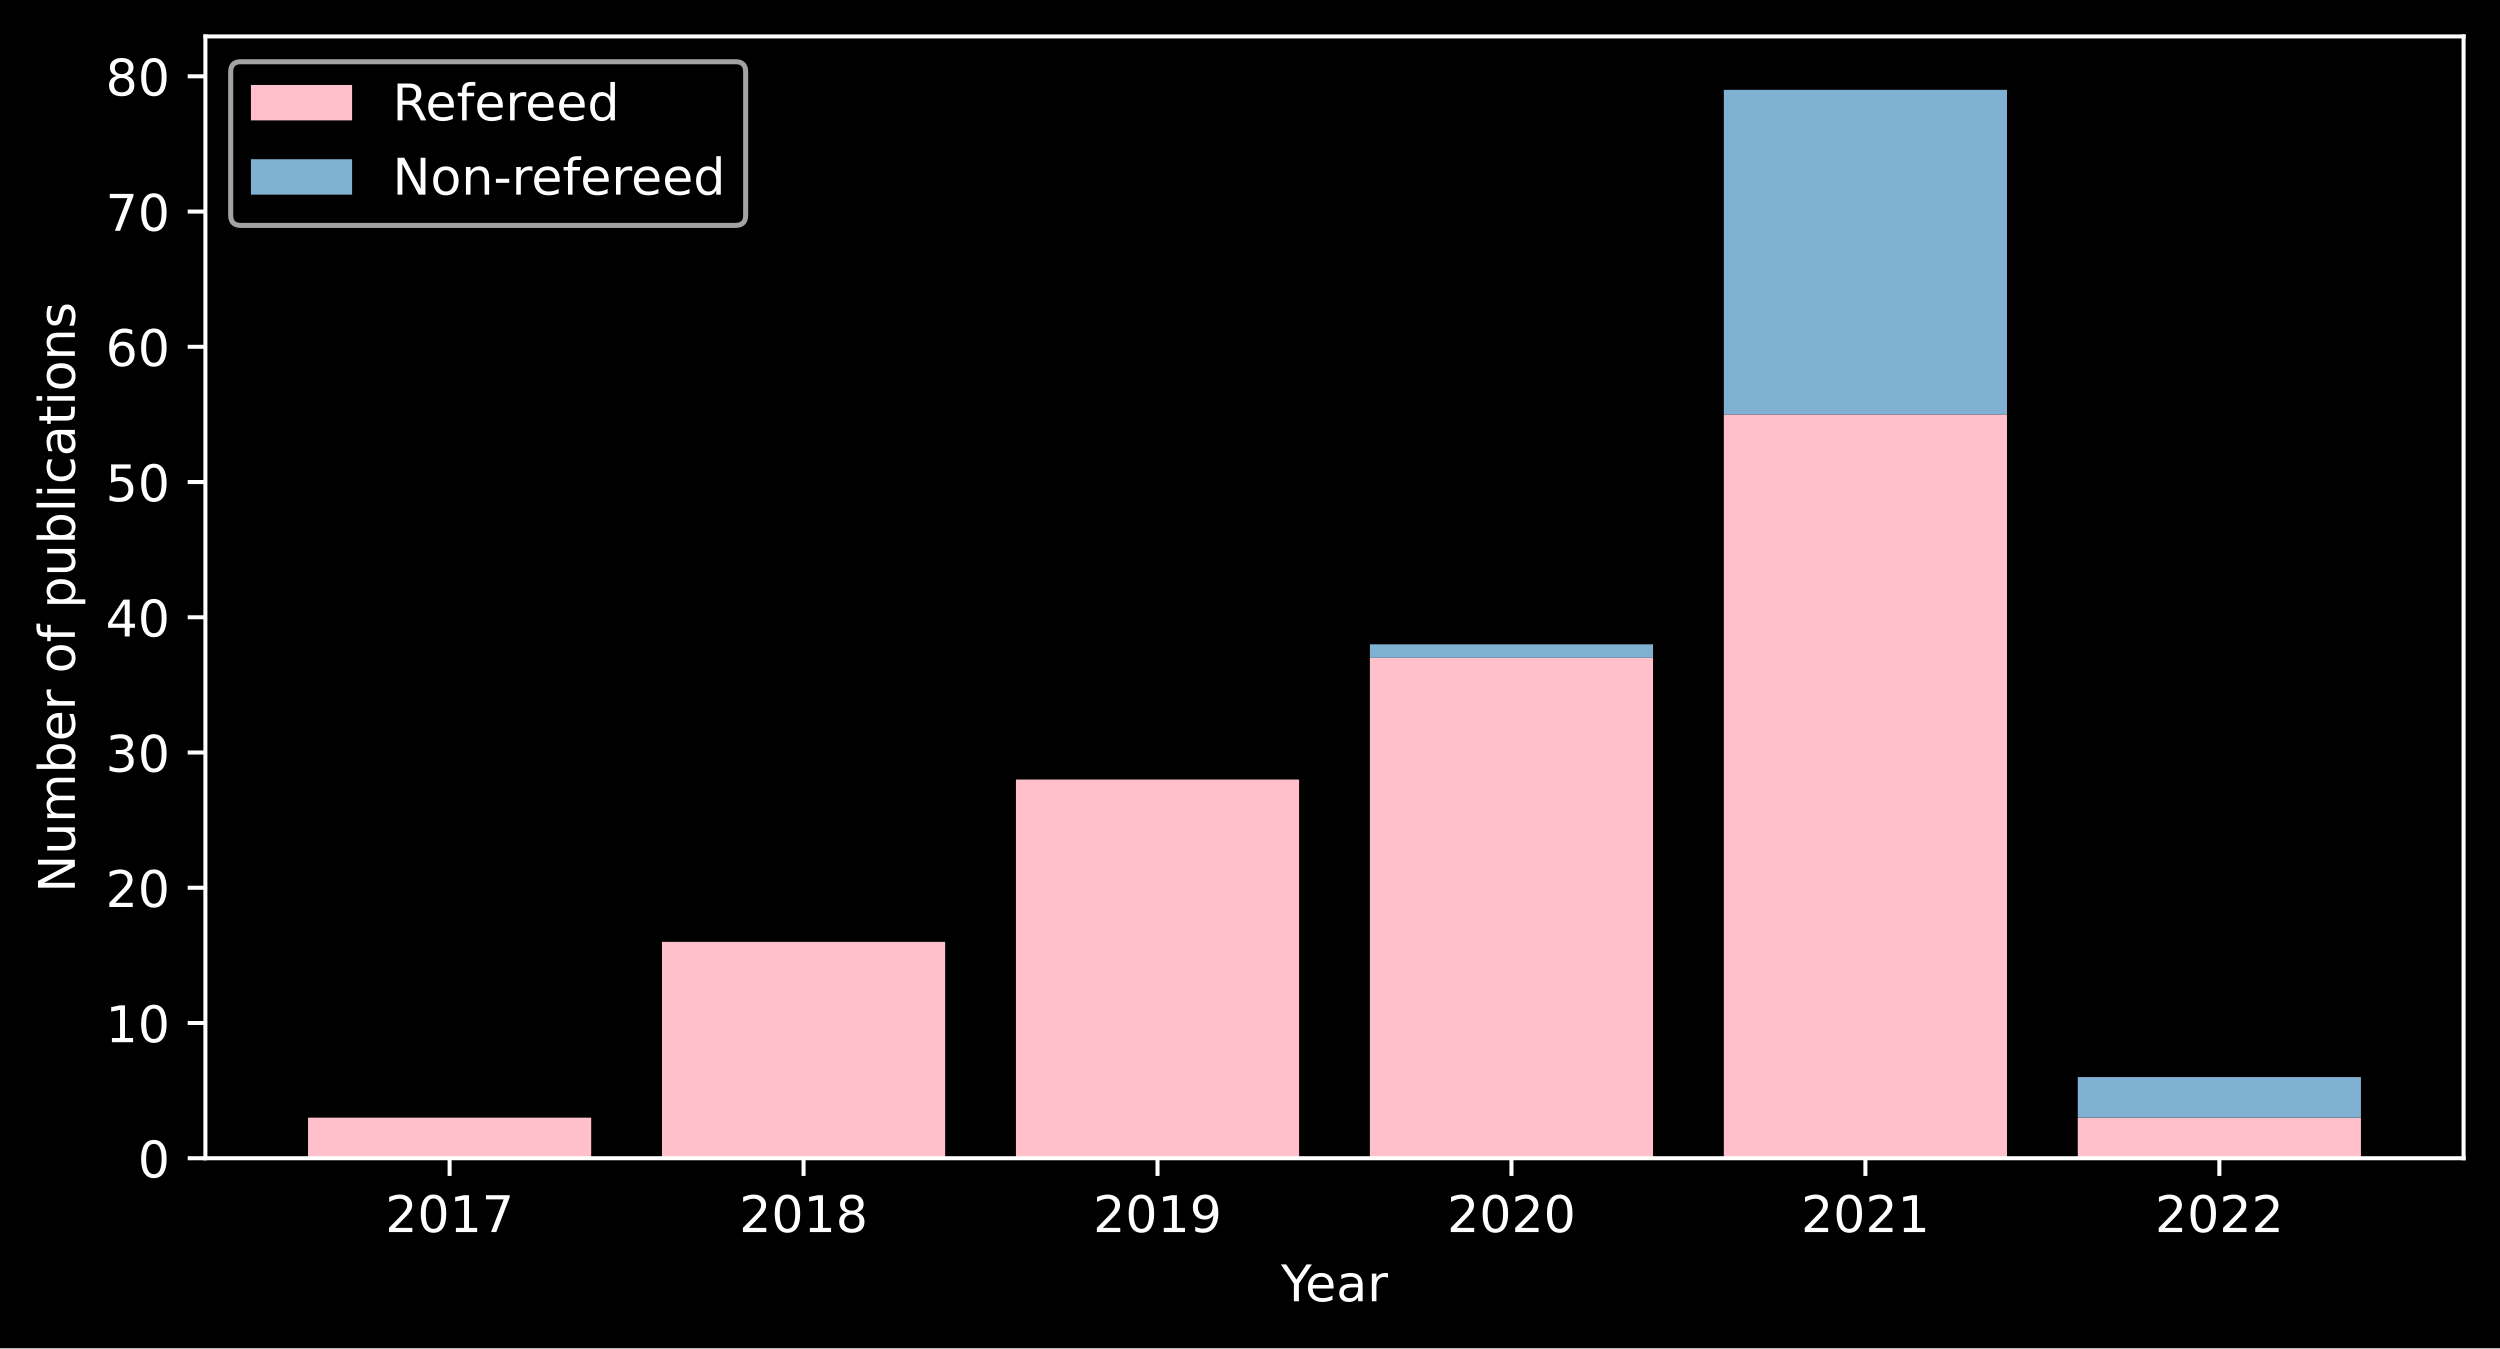
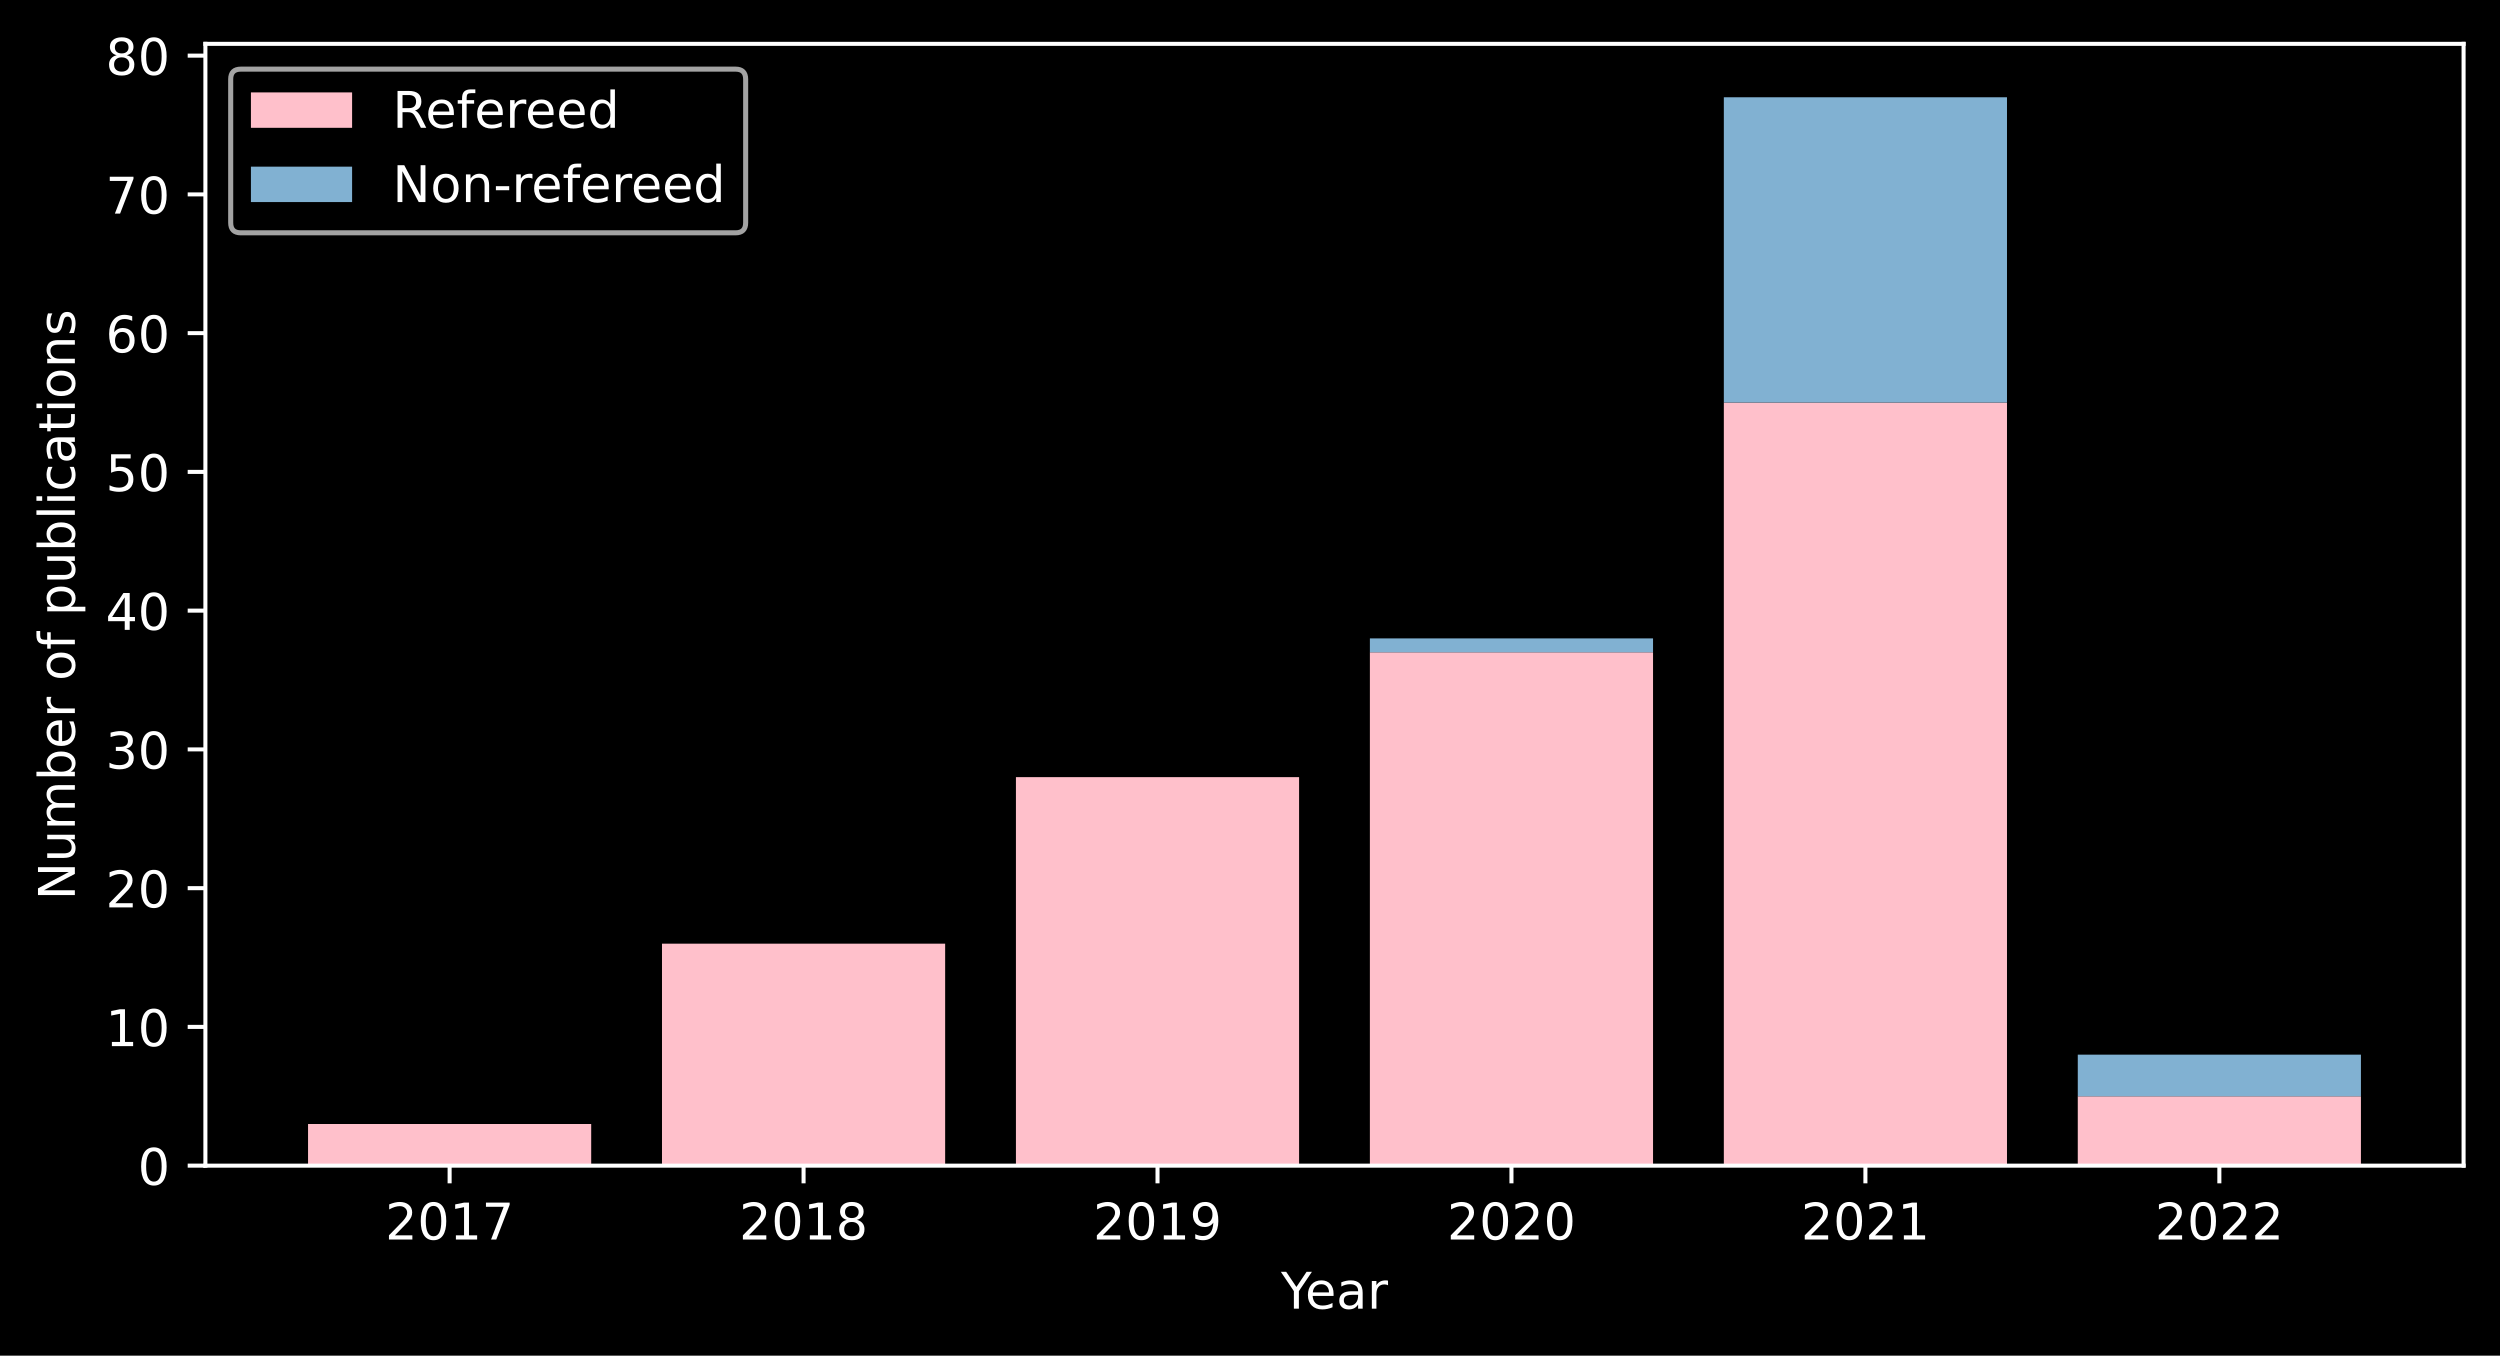
- <svg xmlns="http://www.w3.org/2000/svg" xmlns:xlink="http://www.w3.org/1999/xlink" width="494.203pt" height="266.516pt" viewBox="0 0 494.203 266.516" version="1.1">
+ <svg xmlns="http://www.w3.org/2000/svg" xmlns:xlink="http://www.w3.org/1999/xlink" width="494.203pt" height="267.984pt" viewBox="0 0 494.203 267.984" version="1.1">
  <defs>
    <style type="text/css">*{stroke-linejoin: round; stroke-linecap: butt}</style>
  </defs>
  <g id="figure_1">
    <g id="patch_1">
-       <path d="M 0 266.516  L 494.203 266.516  L 494.203 0  L 0 0  z " />
+       <path d="M 0 267.984  L 494.203 267.984  L 494.203 0  L 0 0  z " />
    </g>
    <g id="axes_1">
      <g id="patch_2">
-         <path d="M 40.603 228.96  L 487.003 228.96  L 487.003 7.2  L 40.603 7.2  z " />
+         <path d="M 40.603 230.428  L 487.003 230.428  L 487.003 8.668  L 40.603 8.668  z " />
      </g>
      <g id="patch_3">
-         <path d="M 410.737 228.96  L 466.712 228.96  L 466.712 220.94  L 410.737 220.94  z " clip-path="url(#p4ce0e48f44)" style="fill: #ffc0cb" />
+         <path d="M 410.737 230.428  L 466.712 230.428  L 466.712 216.714  L 410.737 216.714  z " clip-path="url(#p11a954272c)" style="fill: #ffc0cb" />
      </g>
      <g id="patch_4">
-         <path d="M 340.769 228.96  L 396.744 228.96  L 396.744 81.922  L 340.769 81.922  z " clip-path="url(#p4ce0e48f44)" style="fill: #ffc0cb" />
+         <path d="M 340.769 230.428  L 396.744 230.428  L 396.744 79.571  L 340.769 79.571  z " clip-path="url(#p11a954272c)" style="fill: #ffc0cb" />
      </g>
      <g id="patch_5">
-         <path d="M 270.8 228.96  L 326.775 228.96  L 326.775 130.044  L 270.8 130.044  z " clip-path="url(#p4ce0e48f44)" style="fill: #ffc0cb" />
+         <path d="M 270.8 230.428  L 326.775 230.428  L 326.775 128.942  L 270.8 128.942  z " clip-path="url(#p11a954272c)" style="fill: #ffc0cb" />
      </g>
      <g id="patch_6">
-         <path d="M 200.831 228.96  L 256.806 228.96  L 256.806 154.104  L 200.831 154.104  z " clip-path="url(#p4ce0e48f44)" style="fill: #ffc0cb" />
+         <path d="M 200.831 230.428  L 256.806 230.428  L 256.806 153.628  L 200.831 153.628  z " clip-path="url(#p11a954272c)" style="fill: #ffc0cb" />
      </g>
      <g id="patch_7">
-         <path d="M 130.863 228.96  L 186.838 228.96  L 186.838 186.185  L 130.863 186.185  z " clip-path="url(#p4ce0e48f44)" style="fill: #ffc0cb" />
+         <path d="M 130.863 230.428  L 186.838 230.428  L 186.838 186.542  L 130.863 186.542  z " clip-path="url(#p11a954272c)" style="fill: #ffc0cb" />
      </g>
      <g id="patch_8">
-         <path d="M 60.894 228.96  L 116.869 228.96  L 116.869 220.94  L 60.894 220.94  z " clip-path="url(#p4ce0e48f44)" style="fill: #ffc0cb" />
+         <path d="M 60.894 230.428  L 116.869 230.428  L 116.869 222.199  L 60.894 222.199  z " clip-path="url(#p11a954272c)" style="fill: #ffc0cb" />
      </g>
      <g id="patch_9">
-         <path d="M 410.737 220.94  L 466.712 220.94  L 466.712 212.919  L 410.737 212.919  z " clip-path="url(#p4ce0e48f44)" style="fill: #81b1d2" />
+         <path d="M 410.737 216.714  L 466.712 216.714  L 466.712 208.485  L 410.737 208.485  z " clip-path="url(#p11a954272c)" style="fill: #81b1d2" />
      </g>
      <g id="patch_10">
-         <path d="M 340.769 81.922  L 396.744 81.922  L 396.744 17.76  L 340.769 17.76  z " clip-path="url(#p4ce0e48f44)" style="fill: #81b1d2" />
+         <path d="M 340.769 79.571  L 396.744 79.571  L 396.744 19.228  L 340.769 19.228  z " clip-path="url(#p11a954272c)" style="fill: #81b1d2" />
      </g>
      <g id="patch_11">
-         <path d="M 270.8 130.044  L 326.775 130.044  L 326.775 127.37  L 270.8 127.37  z " clip-path="url(#p4ce0e48f44)" style="fill: #81b1d2" />
+         <path d="M 270.8 128.942  L 326.775 128.942  L 326.775 126.199  L 270.8 126.199  z " clip-path="url(#p11a954272c)" style="fill: #81b1d2" />
      </g>
      <g id="patch_12">
-         <path d="M 200.831 154.104  L 256.806 154.104  L 256.806 154.104  L 200.831 154.104  z " clip-path="url(#p4ce0e48f44)" style="fill: #81b1d2" />
+         <path d="M 200.831 153.628  L 256.806 153.628  L 256.806 153.628  L 200.831 153.628  z " clip-path="url(#p11a954272c)" style="fill: #81b1d2" />
      </g>
      <g id="patch_13">
-         <path d="M 130.863 186.185  L 186.838 186.185  L 186.838 186.185  L 130.863 186.185  z " clip-path="url(#p4ce0e48f44)" style="fill: #81b1d2" />
+         <path d="M 130.863 186.542  L 186.838 186.542  L 186.838 186.542  L 130.863 186.542  z " clip-path="url(#p11a954272c)" style="fill: #81b1d2" />
      </g>
      <g id="patch_14">
-         <path d="M 60.894 220.94  L 116.869 220.94  L 116.869 220.94  L 60.894 220.94  z " clip-path="url(#p4ce0e48f44)" style="fill: #81b1d2" />
+         <path d="M 60.894 222.199  L 116.869 222.199  L 116.869 222.199  L 60.894 222.199  z " clip-path="url(#p11a954272c)" style="fill: #81b1d2" />
      </g>
      <g id="matplotlib.axis_1">
        <g id="xtick_1">
          <g id="line2d_1">
            <defs>
-               <path id="m8b4c5554fc" d="M 0 0  L 0 3.5  " style="stroke: #ffffff; stroke-width: 0.8" />
-             </defs>
-             <g>
-               <use xlink:href="#m8b4c5554fc" x="438.725" y="228.96" style="fill: #ffffff; stroke: #ffffff; stroke-width: 0.8" />
+               <path id="m2a15a36105" d="M 0 0  L 0 3.5  " style="stroke: #ffffff; stroke-width: 0.8" />
+             </defs>
+             <g>
+               <use xlink:href="#m2a15a36105" x="438.725" y="230.428" style="fill: #ffffff; stroke: #ffffff; stroke-width: 0.8" />
            </g>
          </g>
          <g id="text_1">
-             <g style="fill: #ffffff" transform="translate(425.9998 243.5584)scale(0.1 -0.1)">
+             <g style="fill: #ffffff" transform="translate(425.9998 245.0262)scale(0.1 -0.1)">
              <defs>
                <path id="DejaVuSans-32" d="M 1228 531  L 3431 531  L 3431 0  L 469 0  L 469 531  Q 828 903 1448 1529  Q 2069 2156 2228 2338  Q 2531 2678 2651 2914  Q 2772 3150 2772 3378  Q 2772 3750 2511 3984  Q 2250 4219 1831 4219  Q 1534 4219 1204 4116  Q 875 4013 500 3803  L 500 4441  Q 881 4594 1212 4672  Q 1544 4750 1819 4750  Q 2544 4750 2975 4387  Q 3406 4025 3406 3419  Q 3406 3131 3298 2873  Q 3191 2616 2906 2266  Q 2828 2175 2409 1742  Q 1991 1309 1228 531  z " transform="scale(0.015625)" />
                <path id="DejaVuSans-30" d="M 2034 4250  Q 1547 4250 1301 3770  Q 1056 3291 1056 2328  Q 1056 1369 1301 889  Q 1547 409 2034 409  Q 2525 409 2770 889  Q 3016 1369 3016 2328  Q 3016 3291 2770 3770  Q 2525 4250 2034 4250  z M 2034 4750  Q 2819 4750 3233 4129  Q 3647 3509 3647 2328  Q 3647 1150 3233 529  Q 2819 -91 2034 -91  Q 1250 -91 836 529  Q 422 1150 422 2328  Q 422 3509 836 4129  Q 1250 4750 2034 4750  z " transform="scale(0.015625)" />
              </defs>
              <use xlink:href="#DejaVuSans-32" />
              <use xlink:href="#DejaVuSans-30" x="63.623" />
              <use xlink:href="#DejaVuSans-32" x="127.246" />
              <use xlink:href="#DejaVuSans-32" x="190.869" />
            </g>
          </g>
        </g>
        <g id="xtick_2">
          <g id="line2d_2">
            <g>
-               <use xlink:href="#m8b4c5554fc" x="368.756" y="228.96" style="fill: #ffffff; stroke: #ffffff; stroke-width: 0.8" />
+               <use xlink:href="#m2a15a36105" x="368.756" y="230.428" style="fill: #ffffff; stroke: #ffffff; stroke-width: 0.8" />
            </g>
          </g>
          <g id="text_2">
-             <g style="fill: #ffffff" transform="translate(356.0311 243.5584)scale(0.1 -0.1)">
+             <g style="fill: #ffffff" transform="translate(356.0311 245.0262)scale(0.1 -0.1)">
              <defs>
                <path id="DejaVuSans-31" d="M 794 531  L 1825 531  L 1825 4091  L 703 3866  L 703 4441  L 1819 4666  L 2450 4666  L 2450 531  L 3481 531  L 3481 0  L 794 0  L 794 531  z " transform="scale(0.015625)" />
              </defs>
              <use xlink:href="#DejaVuSans-32" />
              <use xlink:href="#DejaVuSans-30" x="63.623" />
              <use xlink:href="#DejaVuSans-32" x="127.246" />
              <use xlink:href="#DejaVuSans-31" x="190.869" />
            </g>
          </g>
        </g>
        <g id="xtick_3">
          <g id="line2d_3">
            <g>
-               <use xlink:href="#m8b4c5554fc" x="298.787" y="228.96" style="fill: #ffffff; stroke: #ffffff; stroke-width: 0.8" />
+               <use xlink:href="#m2a15a36105" x="298.787" y="230.428" style="fill: #ffffff; stroke: #ffffff; stroke-width: 0.8" />
            </g>
          </g>
          <g id="text_3">
-             <g style="fill: #ffffff" transform="translate(286.0625 243.5584)scale(0.1 -0.1)">
+             <g style="fill: #ffffff" transform="translate(286.0625 245.0262)scale(0.1 -0.1)">
              <use xlink:href="#DejaVuSans-32" />
              <use xlink:href="#DejaVuSans-30" x="63.623" />
              <use xlink:href="#DejaVuSans-32" x="127.246" />
              <use xlink:href="#DejaVuSans-30" x="190.869" />
            </g>
          </g>
        </g>
        <g id="xtick_4">
          <g id="line2d_4">
            <g>
-               <use xlink:href="#m8b4c5554fc" x="228.819" y="228.96" style="fill: #ffffff; stroke: #ffffff; stroke-width: 0.8" />
+               <use xlink:href="#m2a15a36105" x="228.819" y="230.428" style="fill: #ffffff; stroke: #ffffff; stroke-width: 0.8" />
            </g>
          </g>
          <g id="text_4">
-             <g style="fill: #ffffff" transform="translate(216.0938 243.5584)scale(0.1 -0.1)">
+             <g style="fill: #ffffff" transform="translate(216.0938 245.0262)scale(0.1 -0.1)">
              <defs>
                <path id="DejaVuSans-39" d="M 703 97  L 703 672  Q 941 559 1184 500  Q 1428 441 1663 441  Q 2288 441 2617 861  Q 2947 1281 2994 2138  Q 2813 1869 2534 1725  Q 2256 1581 1919 1581  Q 1219 1581 811 2004  Q 403 2428 403 3163  Q 403 3881 828 4315  Q 1253 4750 1959 4750  Q 2769 4750 3195 4129  Q 3622 3509 3622 2328  Q 3622 1225 3098 567  Q 2575 -91 1691 -91  Q 1453 -91 1209 -44  Q 966 3 703 97  z M 1959 2075  Q 2384 2075 2632 2365  Q 2881 2656 2881 3163  Q 2881 3666 2632 3958  Q 2384 4250 1959 4250  Q 1534 4250 1286 3958  Q 1038 3666 1038 3163  Q 1038 2656 1286 2365  Q 1534 2075 1959 2075  z " transform="scale(0.015625)" />
              </defs>
              <use xlink:href="#DejaVuSans-32" />
              <use xlink:href="#DejaVuSans-30" x="63.623" />
              <use xlink:href="#DejaVuSans-31" x="127.246" />
              <use xlink:href="#DejaVuSans-39" x="190.869" />
            </g>
          </g>
        </g>
        <g id="xtick_5">
          <g id="line2d_5">
            <g>
-               <use xlink:href="#m8b4c5554fc" x="158.85" y="228.96" style="fill: #ffffff; stroke: #ffffff; stroke-width: 0.8" />
+               <use xlink:href="#m2a15a36105" x="158.85" y="230.428" style="fill: #ffffff; stroke: #ffffff; stroke-width: 0.8" />
            </g>
          </g>
          <g id="text_5">
-             <g style="fill: #ffffff" transform="translate(146.1251 243.5584)scale(0.1 -0.1)">
+             <g style="fill: #ffffff" transform="translate(146.1251 245.0262)scale(0.1 -0.1)">
              <defs>
                <path id="DejaVuSans-38" d="M 2034 2216  Q 1584 2216 1326 1975  Q 1069 1734 1069 1313  Q 1069 891 1326 650  Q 1584 409 2034 409  Q 2484 409 2743 651  Q 3003 894 3003 1313  Q 3003 1734 2745 1975  Q 2488 2216 2034 2216  z M 1403 2484  Q 997 2584 770 2862  Q 544 3141 544 3541  Q 544 4100 942 4425  Q 1341 4750 2034 4750  Q 2731 4750 3128 4425  Q 3525 4100 3525 3541  Q 3525 3141 3298 2862  Q 3072 2584 2669 2484  Q 3125 2378 3379 2068  Q 3634 1759 3634 1313  Q 3634 634 3220 271  Q 2806 -91 2034 -91  Q 1263 -91 848 271  Q 434 634 434 1313  Q 434 1759 690 2068  Q 947 2378 1403 2484  z M 1172 3481  Q 1172 3119 1398 2916  Q 1625 2713 2034 2713  Q 2441 2713 2670 2916  Q 2900 3119 2900 3481  Q 2900 3844 2670 4047  Q 2441 4250 2034 4250  Q 1625 4250 1398 4047  Q 1172 3844 1172 3481  z " transform="scale(0.015625)" />
              </defs>
              <use xlink:href="#DejaVuSans-32" />
              <use xlink:href="#DejaVuSans-30" x="63.623" />
              <use xlink:href="#DejaVuSans-31" x="127.246" />
              <use xlink:href="#DejaVuSans-38" x="190.869" />
            </g>
          </g>
        </g>
        <g id="xtick_6">
          <g id="line2d_6">
            <g>
-               <use xlink:href="#m8b4c5554fc" x="88.881" y="228.96" style="fill: #ffffff; stroke: #ffffff; stroke-width: 0.8" />
+               <use xlink:href="#m2a15a36105" x="88.881" y="230.428" style="fill: #ffffff; stroke: #ffffff; stroke-width: 0.8" />
            </g>
          </g>
          <g id="text_6">
-             <g style="fill: #ffffff" transform="translate(76.1565 243.5584)scale(0.1 -0.1)">
+             <g style="fill: #ffffff" transform="translate(76.1565 245.0262)scale(0.1 -0.1)">
              <defs>
                <path id="DejaVuSans-37" d="M 525 4666  L 3525 4666  L 3525 4397  L 1831 0  L 1172 0  L 2766 4134  L 525 4134  L 525 4666  z " transform="scale(0.015625)" />
              </defs>
              <use xlink:href="#DejaVuSans-32" />
              <use xlink:href="#DejaVuSans-30" x="63.623" />
              <use xlink:href="#DejaVuSans-31" x="127.246" />
              <use xlink:href="#DejaVuSans-37" x="190.869" />
            </g>
          </g>
        </g>
        <g id="text_7">
-           <g style="fill: #ffffff" transform="translate(253.2156 257.2366)scale(0.1 -0.1)">
+           <g style="fill: #ffffff" transform="translate(253.2156 258.7044)scale(0.1 -0.1)">
            <defs>
              <path id="DejaVuSans-59" d="M -13 4666  L 666 4666  L 1959 2747  L 3244 4666  L 3922 4666  L 2272 2222  L 2272 0  L 1638 0  L 1638 2222  L -13 4666  z " transform="scale(0.015625)" />
              <path id="DejaVuSans-65" d="M 3597 1894  L 3597 1613  L 953 1613  Q 991 1019 1311 708  Q 1631 397 2203 397  Q 2534 397 2845 478  Q 3156 559 3463 722  L 3463 178  Q 3153 47 2828 -22  Q 2503 -91 2169 -91  Q 1331 -91 842 396  Q 353 884 353 1716  Q 353 2575 817 3079  Q 1281 3584 2069 3584  Q 2775 3584 3186 3129  Q 3597 2675 3597 1894  z M 3022 2063  Q 3016 2534 2758 2815  Q 2500 3097 2075 3097  Q 1594 3097 1305 2825  Q 1016 2553 972 2059  L 3022 2063  z " transform="scale(0.015625)" />
              <path id="DejaVuSans-61" d="M 2194 1759  Q 1497 1759 1228 1600  Q 959 1441 959 1056  Q 959 750 1161 570  Q 1363 391 1709 391  Q 2188 391 2477 730  Q 2766 1069 2766 1631  L 2766 1759  L 2194 1759  z M 3341 1997  L 3341 0  L 2766 0  L 2766 531  Q 2569 213 2275 61  Q 1981 -91 1556 -91  Q 1019 -91 701 211  Q 384 513 384 1019  Q 384 1609 779 1909  Q 1175 2209 1959 2209  L 2766 2209  L 2766 2266  Q 2766 2663 2505 2880  Q 2244 3097 1772 3097  Q 1472 3097 1187 3025  Q 903 2953 641 2809  L 641 3341  Q 956 3463 1253 3523  Q 1550 3584 1831 3584  Q 2591 3584 2966 3190  Q 3341 2797 3341 1997  z " transform="scale(0.015625)" />
              <path id="DejaVuSans-72" d="M 2631 2963  Q 2534 3019 2420 3045  Q 2306 3072 2169 3072  Q 1681 3072 1420 2755  Q 1159 2438 1159 1844  L 1159 0  L 581 0  L 581 3500  L 1159 3500  L 1159 2956  Q 1341 3275 1631 3429  Q 1922 3584 2338 3584  Q 2397 3584 2469 3576  Q 2541 3569 2628 3553  L 2631 2963  z " transform="scale(0.015625)" />
            </defs>
            <use xlink:href="#DejaVuSans-59" />
            <use xlink:href="#DejaVuSans-65" x="47.834" />
            <use xlink:href="#DejaVuSans-61" x="109.357" />
            <use xlink:href="#DejaVuSans-72" x="170.637" />
          </g>
        </g>
      </g>
      <g id="matplotlib.axis_2">
        <g id="ytick_1">
          <g id="line2d_7">
            <defs>
-               <path id="m4905440cec" d="M 0 0  L -3.5 0  " style="stroke: #ffffff; stroke-width: 0.8" />
-             </defs>
-             <g>
-               <use xlink:href="#m4905440cec" x="40.603" y="228.96" style="fill: #ffffff; stroke: #ffffff; stroke-width: 0.8" />
+               <path id="m5808afa7ab" d="M 0 0  L -3.5 0  " style="stroke: #ffffff; stroke-width: 0.8" />
+             </defs>
+             <g>
+               <use xlink:href="#m5808afa7ab" x="40.603" y="230.428" style="fill: #ffffff; stroke: #ffffff; stroke-width: 0.8" />
            </g>
          </g>
          <g id="text_8">
-             <g style="fill: #ffffff" transform="translate(27.24063 232.7592)scale(0.1 -0.1)">
+             <g style="fill: #ffffff" transform="translate(27.24063 234.227)scale(0.1 -0.1)">
              <use xlink:href="#DejaVuSans-30" />
            </g>
          </g>
        </g>
        <g id="ytick_2">
          <g id="line2d_8">
            <g>
-               <use xlink:href="#m4905440cec" x="40.603" y="202.226" style="fill: #ffffff; stroke: #ffffff; stroke-width: 0.8" />
+               <use xlink:href="#m5808afa7ab" x="40.603" y="202.999" style="fill: #ffffff; stroke: #ffffff; stroke-width: 0.8" />
            </g>
          </g>
          <g id="text_9">
-             <g style="fill: #ffffff" transform="translate(20.87813 206.025)scale(0.1 -0.1)">
+             <g style="fill: #ffffff" transform="translate(20.87813 206.7984)scale(0.1 -0.1)">
              <use xlink:href="#DejaVuSans-31" />
              <use xlink:href="#DejaVuSans-30" x="63.623" />
            </g>
          </g>
        </g>
        <g id="ytick_3">
          <g id="line2d_9">
            <g>
-               <use xlink:href="#m4905440cec" x="40.603" y="175.492" style="fill: #ffffff; stroke: #ffffff; stroke-width: 0.8" />
+               <use xlink:href="#m5808afa7ab" x="40.603" y="175.571" style="fill: #ffffff; stroke: #ffffff; stroke-width: 0.8" />
            </g>
          </g>
          <g id="text_10">
-             <g style="fill: #ffffff" transform="translate(20.87813 179.2909)scale(0.1 -0.1)">
+             <g style="fill: #ffffff" transform="translate(20.87813 179.3699)scale(0.1 -0.1)">
              <use xlink:href="#DejaVuSans-32" />
              <use xlink:href="#DejaVuSans-30" x="63.623" />
            </g>
          </g>
        </g>
        <g id="ytick_4">
          <g id="line2d_10">
            <g>
-               <use xlink:href="#m4905440cec" x="40.603" y="148.757" style="fill: #ffffff; stroke: #ffffff; stroke-width: 0.8" />
+               <use xlink:href="#m5808afa7ab" x="40.603" y="148.142" style="fill: #ffffff; stroke: #ffffff; stroke-width: 0.8" />
            </g>
          </g>
          <g id="text_11">
-             <g style="fill: #ffffff" transform="translate(20.87813 152.5567)scale(0.1 -0.1)">
+             <g style="fill: #ffffff" transform="translate(20.87813 151.9413)scale(0.1 -0.1)">
              <defs>
                <path id="DejaVuSans-33" d="M 2597 2516  Q 3050 2419 3304 2112  Q 3559 1806 3559 1356  Q 3559 666 3084 287  Q 2609 -91 1734 -91  Q 1441 -91 1130 -33  Q 819 25 488 141  L 488 750  Q 750 597 1062 519  Q 1375 441 1716 441  Q 2309 441 2620 675  Q 2931 909 2931 1356  Q 2931 1769 2642 2001  Q 2353 2234 1838 2234  L 1294 2234  L 1294 2753  L 1863 2753  Q 2328 2753 2575 2939  Q 2822 3125 2822 3475  Q 2822 3834 2567 4026  Q 2313 4219 1838 4219  Q 1578 4219 1281 4162  Q 984 4106 628 3988  L 628 4550  Q 988 4650 1302 4700  Q 1616 4750 1894 4750  Q 2613 4750 3031 4423  Q 3450 4097 3450 3541  Q 3450 3153 3228 2886  Q 3006 2619 2597 2516  z " transform="scale(0.015625)" />
              </defs>
              <use xlink:href="#DejaVuSans-33" />
              <use xlink:href="#DejaVuSans-30" x="63.623" />
            </g>
          </g>
        </g>
        <g id="ytick_5">
          <g id="line2d_11">
            <g>
-               <use xlink:href="#m4905440cec" x="40.603" y="122.023" style="fill: #ffffff; stroke: #ffffff; stroke-width: 0.8" />
+               <use xlink:href="#m5808afa7ab" x="40.603" y="120.714" style="fill: #ffffff; stroke: #ffffff; stroke-width: 0.8" />
            </g>
          </g>
          <g id="text_12">
-             <g style="fill: #ffffff" transform="translate(20.87813 125.8225)scale(0.1 -0.1)">
+             <g style="fill: #ffffff" transform="translate(20.87813 124.5127)scale(0.1 -0.1)">
              <defs>
                <path id="DejaVuSans-34" d="M 2419 4116  L 825 1625  L 2419 1625  L 2419 4116  z M 2253 4666  L 3047 4666  L 3047 1625  L 3713 1625  L 3713 1100  L 3047 1100  L 3047 0  L 2419 0  L 2419 1100  L 313 1100  L 313 1709  L 2253 4666  z " transform="scale(0.015625)" />
              </defs>
              <use xlink:href="#DejaVuSans-34" />
              <use xlink:href="#DejaVuSans-30" x="63.623" />
            </g>
          </g>
        </g>
        <g id="ytick_6">
          <g id="line2d_12">
            <g>
-               <use xlink:href="#m4905440cec" x="40.603" y="95.289" style="fill: #ffffff; stroke: #ffffff; stroke-width: 0.8" />
+               <use xlink:href="#m5808afa7ab" x="40.603" y="93.285" style="fill: #ffffff; stroke: #ffffff; stroke-width: 0.8" />
            </g>
          </g>
          <g id="text_13">
-             <g style="fill: #ffffff" transform="translate(20.87813 99.08833)scale(0.1 -0.1)">
+             <g style="fill: #ffffff" transform="translate(20.87813 97.08415)scale(0.1 -0.1)">
              <defs>
                <path id="DejaVuSans-35" d="M 691 4666  L 3169 4666  L 3169 4134  L 1269 4134  L 1269 2991  Q 1406 3038 1543 3061  Q 1681 3084 1819 3084  Q 2600 3084 3056 2656  Q 3513 2228 3513 1497  Q 3513 744 3044 326  Q 2575 -91 1722 -91  Q 1428 -91 1123 -41  Q 819 9 494 109  L 494 744  Q 775 591 1075 516  Q 1375 441 1709 441  Q 2250 441 2565 725  Q 2881 1009 2881 1497  Q 2881 1984 2565 2268  Q 2250 2553 1709 2553  Q 1456 2553 1204 2497  Q 953 2441 691 2322  L 691 4666  z " transform="scale(0.015625)" />
              </defs>
              <use xlink:href="#DejaVuSans-35" />
              <use xlink:href="#DejaVuSans-30" x="63.623" />
            </g>
          </g>
        </g>
        <g id="ytick_7">
          <g id="line2d_13">
            <g>
-               <use xlink:href="#m4905440cec" x="40.603" y="68.555" style="fill: #ffffff; stroke: #ffffff; stroke-width: 0.8" />
+               <use xlink:href="#m5808afa7ab" x="40.603" y="65.856" style="fill: #ffffff; stroke: #ffffff; stroke-width: 0.8" />
            </g>
          </g>
          <g id="text_14">
-             <g style="fill: #ffffff" transform="translate(20.87813 72.35416)scale(0.1 -0.1)">
+             <g style="fill: #ffffff" transform="translate(20.87813 69.65558)scale(0.1 -0.1)">
              <defs>
                <path id="DejaVuSans-36" d="M 2113 2584  Q 1688 2584 1439 2293  Q 1191 2003 1191 1497  Q 1191 994 1439 701  Q 1688 409 2113 409  Q 2538 409 2786 701  Q 3034 994 3034 1497  Q 3034 2003 2786 2293  Q 2538 2584 2113 2584  z M 3366 4563  L 3366 3988  Q 3128 4100 2886 4159  Q 2644 4219 2406 4219  Q 1781 4219 1451 3797  Q 1122 3375 1075 2522  Q 1259 2794 1537 2939  Q 1816 3084 2150 3084  Q 2853 3084 3261 2657  Q 3669 2231 3669 1497  Q 3669 778 3244 343  Q 2819 -91 2113 -91  Q 1303 -91 875 529  Q 447 1150 447 2328  Q 447 3434 972 4092  Q 1497 4750 2381 4750  Q 2619 4750 2861 4703  Q 3103 4656 3366 4563  z " transform="scale(0.015625)" />
              </defs>
              <use xlink:href="#DejaVuSans-36" />
              <use xlink:href="#DejaVuSans-30" x="63.623" />
            </g>
          </g>
        </g>
        <g id="ytick_8">
          <g id="line2d_14">
            <g>
-               <use xlink:href="#m4905440cec" x="40.603" y="41.821" style="fill: #ffffff; stroke: #ffffff; stroke-width: 0.8" />
+               <use xlink:href="#m5808afa7ab" x="40.603" y="38.428" style="fill: #ffffff; stroke: #ffffff; stroke-width: 0.8" />
            </g>
          </g>
          <g id="text_15">
-             <g style="fill: #ffffff" transform="translate(20.87813 45.61998)scale(0.1 -0.1)">
+             <g style="fill: #ffffff" transform="translate(20.87813 42.22701)scale(0.1 -0.1)">
              <use xlink:href="#DejaVuSans-37" />
              <use xlink:href="#DejaVuSans-30" x="63.623" />
            </g>
          </g>
        </g>
        <g id="ytick_9">
          <g id="line2d_15">
            <g>
-               <use xlink:href="#m4905440cec" x="40.603" y="15.087" style="fill: #ffffff; stroke: #ffffff; stroke-width: 0.8" />
+               <use xlink:href="#m5808afa7ab" x="40.603" y="10.999" style="fill: #ffffff; stroke: #ffffff; stroke-width: 0.8" />
            </g>
          </g>
          <g id="text_16">
-             <g style="fill: #ffffff" transform="translate(20.87813 18.8858)scale(0.1 -0.1)">
+             <g style="fill: #ffffff" transform="translate(20.87813 14.79844)scale(0.1 -0.1)">
              <use xlink:href="#DejaVuSans-38" />
              <use xlink:href="#DejaVuSans-30" x="63.623" />
            </g>
          </g>
        </g>
        <g id="text_17">
-           <g style="fill: #ffffff" transform="translate(14.79844 176.4542)rotate(-90)scale(0.1 -0.1)">
+           <g style="fill: #ffffff" transform="translate(14.79844 177.922)rotate(-90)scale(0.1 -0.1)">
            <defs>
              <path id="DejaVuSans-4e" d="M 628 4666  L 1478 4666  L 3547 763  L 3547 4666  L 4159 4666  L 4159 0  L 3309 0  L 1241 3903  L 1241 0  L 628 0  L 628 4666  z " transform="scale(0.015625)" />
              <path id="DejaVuSans-75" d="M 544 1381  L 544 3500  L 1119 3500  L 1119 1403  Q 1119 906 1312 657  Q 1506 409 1894 409  Q 2359 409 2629 706  Q 2900 1003 2900 1516  L 2900 3500  L 3475 3500  L 3475 0  L 2900 0  L 2900 538  Q 2691 219 2414 64  Q 2138 -91 1772 -91  Q 1169 -91 856 284  Q 544 659 544 1381  z M 1991 3584  L 1991 3584  z " transform="scale(0.015625)" />
              <path id="DejaVuSans-6d" d="M 3328 2828  Q 3544 3216 3844 3400  Q 4144 3584 4550 3584  Q 5097 3584 5394 3201  Q 5691 2819 5691 2113  L 5691 0  L 5113 0  L 5113 2094  Q 5113 2597 4934 2840  Q 4756 3084 4391 3084  Q 3944 3084 3684 2787  Q 3425 2491 3425 1978  L 3425 0  L 2847 0  L 2847 2094  Q 2847 2600 2669 2842  Q 2491 3084 2119 3084  Q 1678 3084 1418 2786  Q 1159 2488 1159 1978  L 1159 0  L 581 0  L 581 3500  L 1159 3500  L 1159 2956  Q 1356 3278 1631 3431  Q 1906 3584 2284 3584  Q 2666 3584 2933 3390  Q 3200 3197 3328 2828  z " transform="scale(0.015625)" />
              <path id="DejaVuSans-62" d="M 3116 1747  Q 3116 2381 2855 2742  Q 2594 3103 2138 3103  Q 1681 3103 1420 2742  Q 1159 2381 1159 1747  Q 1159 1113 1420 752  Q 1681 391 2138 391  Q 2594 391 2855 752  Q 3116 1113 3116 1747  z M 1159 2969  Q 1341 3281 1617 3432  Q 1894 3584 2278 3584  Q 2916 3584 3314 3078  Q 3713 2572 3713 1747  Q 3713 922 3314 415  Q 2916 -91 2278 -91  Q 1894 -91 1617 61  Q 1341 213 1159 525  L 1159 0  L 581 0  L 581 4863  L 1159 4863  L 1159 2969  z " transform="scale(0.015625)" />
              <path id="DejaVuSans-20" transform="scale(0.015625)" />
              <path id="DejaVuSans-6f" d="M 1959 3097  Q 1497 3097 1228 2736  Q 959 2375 959 1747  Q 959 1119 1226 758  Q 1494 397 1959 397  Q 2419 397 2687 759  Q 2956 1122 2956 1747  Q 2956 2369 2687 2733  Q 2419 3097 1959 3097  z M 1959 3584  Q 2709 3584 3137 3096  Q 3566 2609 3566 1747  Q 3566 888 3137 398  Q 2709 -91 1959 -91  Q 1206 -91 779 398  Q 353 888 353 1747  Q 353 2609 779 3096  Q 1206 3584 1959 3584  z " transform="scale(0.015625)" />
              <path id="DejaVuSans-66" d="M 2375 4863  L 2375 4384  L 1825 4384  Q 1516 4384 1395 4259  Q 1275 4134 1275 3809  L 1275 3500  L 2222 3500  L 2222 3053  L 1275 3053  L 1275 0  L 697 0  L 697 3053  L 147 3053  L 147 3500  L 697 3500  L 697 3744  Q 697 4328 969 4595  Q 1241 4863 1831 4863  L 2375 4863  z " transform="scale(0.015625)" />
              <path id="DejaVuSans-70" d="M 1159 525  L 1159 -1331  L 581 -1331  L 581 3500  L 1159 3500  L 1159 2969  Q 1341 3281 1617 3432  Q 1894 3584 2278 3584  Q 2916 3584 3314 3078  Q 3713 2572 3713 1747  Q 3713 922 3314 415  Q 2916 -91 2278 -91  Q 1894 -91 1617 61  Q 1341 213 1159 525  z M 3116 1747  Q 3116 2381 2855 2742  Q 2594 3103 2138 3103  Q 1681 3103 1420 2742  Q 1159 2381 1159 1747  Q 1159 1113 1420 752  Q 1681 391 2138 391  Q 2594 391 2855 752  Q 3116 1113 3116 1747  z " transform="scale(0.015625)" />
              <path id="DejaVuSans-6c" d="M 603 4863  L 1178 4863  L 1178 0  L 603 0  L 603 4863  z " transform="scale(0.015625)" />
              <path id="DejaVuSans-69" d="M 603 3500  L 1178 3500  L 1178 0  L 603 0  L 603 3500  z M 603 4863  L 1178 4863  L 1178 4134  L 603 4134  L 603 4863  z " transform="scale(0.015625)" />
              <path id="DejaVuSans-63" d="M 3122 3366  L 3122 2828  Q 2878 2963 2633 3030  Q 2388 3097 2138 3097  Q 1578 3097 1268 2742  Q 959 2388 959 1747  Q 959 1106 1268 751  Q 1578 397 2138 397  Q 2388 397 2633 464  Q 2878 531 3122 666  L 3122 134  Q 2881 22 2623 -34  Q 2366 -91 2075 -91  Q 1284 -91 818 406  Q 353 903 353 1747  Q 353 2603 823 3093  Q 1294 3584 2113 3584  Q 2378 3584 2631 3529  Q 2884 3475 3122 3366  z " transform="scale(0.015625)" />
              <path id="DejaVuSans-74" d="M 1172 4494  L 1172 3500  L 2356 3500  L 2356 3053  L 1172 3053  L 1172 1153  Q 1172 725 1289 603  Q 1406 481 1766 481  L 2356 481  L 2356 0  L 1766 0  Q 1100 0 847 248  Q 594 497 594 1153  L 594 3053  L 172 3053  L 172 3500  L 594 3500  L 594 4494  L 1172 4494  z " transform="scale(0.015625)" />
              <path id="DejaVuSans-6e" d="M 3513 2113  L 3513 0  L 2938 0  L 2938 2094  Q 2938 2591 2744 2837  Q 2550 3084 2163 3084  Q 1697 3084 1428 2787  Q 1159 2491 1159 1978  L 1159 0  L 581 0  L 581 3500  L 1159 3500  L 1159 2956  Q 1366 3272 1645 3428  Q 1925 3584 2291 3584  Q 2894 3584 3203 3211  Q 3513 2838 3513 2113  z " transform="scale(0.015625)" />
              <path id="DejaVuSans-73" d="M 2834 3397  L 2834 2853  Q 2591 2978 2328 3040  Q 2066 3103 1784 3103  Q 1356 3103 1142 2972  Q 928 2841 928 2578  Q 928 2378 1081 2264  Q 1234 2150 1697 2047  L 1894 2003  Q 2506 1872 2764 1633  Q 3022 1394 3022 966  Q 3022 478 2636 193  Q 2250 -91 1575 -91  Q 1294 -91 989 -36  Q 684 19 347 128  L 347 722  Q 666 556 975 473  Q 1284 391 1588 391  Q 1994 391 2212 530  Q 2431 669 2431 922  Q 2431 1156 2273 1281  Q 2116 1406 1581 1522  L 1381 1569  Q 847 1681 609 1914  Q 372 2147 372 2553  Q 372 3047 722 3315  Q 1072 3584 1716 3584  Q 2034 3584 2315 3537  Q 2597 3491 2834 3397  z " transform="scale(0.015625)" />
            </defs>
            <use xlink:href="#DejaVuSans-4e" />
            <use xlink:href="#DejaVuSans-75" x="74.805" />
            <use xlink:href="#DejaVuSans-6d" x="138.184" />
            <use xlink:href="#DejaVuSans-62" x="235.596" />
            <use xlink:href="#DejaVuSans-65" x="299.072" />
            <use xlink:href="#DejaVuSans-72" x="360.596" />
            <use xlink:href="#DejaVuSans-20" x="401.709" />
            <use xlink:href="#DejaVuSans-6f" x="433.496" />
            <use xlink:href="#DejaVuSans-66" x="494.678" />
            <use xlink:href="#DejaVuSans-20" x="529.883" />
            <use xlink:href="#DejaVuSans-70" x="561.67" />
            <use xlink:href="#DejaVuSans-75" x="625.146" />
            <use xlink:href="#DejaVuSans-62" x="688.525" />
            <use xlink:href="#DejaVuSans-6c" x="752.002" />
            <use xlink:href="#DejaVuSans-69" x="779.785" />
            <use xlink:href="#DejaVuSans-63" x="807.568" />
            <use xlink:href="#DejaVuSans-61" x="862.549" />
            <use xlink:href="#DejaVuSans-74" x="923.828" />
            <use xlink:href="#DejaVuSans-69" x="963.037" />
            <use xlink:href="#DejaVuSans-6f" x="990.82" />
            <use xlink:href="#DejaVuSans-6e" x="1052.002" />
            <use xlink:href="#DejaVuSans-73" x="1115.381" />
          </g>
        </g>
      </g>
      <g id="patch_15">
-         <path d="M 40.603 228.96  L 40.603 7.2  " style="fill: none; stroke: #ffffff; stroke-width: 0.8; stroke-linejoin: miter; stroke-linecap: square" />
+         <path d="M 40.603 230.428  L 40.603 8.668  " style="fill: none; stroke: #ffffff; stroke-width: 0.8; stroke-linejoin: miter; stroke-linecap: square" />
      </g>
      <g id="patch_16">
-         <path d="M 487.003 228.96  L 487.003 7.2  " style="fill: none; stroke: #ffffff; stroke-width: 0.8; stroke-linejoin: miter; stroke-linecap: square" />
+         <path d="M 487.003 230.428  L 487.003 8.668  " style="fill: none; stroke: #ffffff; stroke-width: 0.8; stroke-linejoin: miter; stroke-linecap: square" />
      </g>
      <g id="patch_17">
-         <path d="M 40.603 228.96  L 487.003 228.96  " style="fill: none; stroke: #ffffff; stroke-width: 0.8; stroke-linejoin: miter; stroke-linecap: square" />
+         <path d="M 40.603 230.428  L 487.003 230.428  " style="fill: none; stroke: #ffffff; stroke-width: 0.8; stroke-linejoin: miter; stroke-linecap: square" />
      </g>
      <g id="patch_18">
-         <path d="M 40.603 7.2  L 487.003 7.2  " style="fill: none; stroke: #ffffff; stroke-width: 0.8; stroke-linejoin: miter; stroke-linecap: square" />
+         <path d="M 40.603 8.668  L 487.003 8.668  " style="fill: none; stroke: #ffffff; stroke-width: 0.8; stroke-linejoin: miter; stroke-linecap: square" />
      </g>
      <g id="legend_1">
        <g id="patch_19">
-           <path d="M 47.603 44.556  L 145.402 44.556  Q 147.402 44.556 147.402 42.556  L 147.402 14.2  Q 147.402 12.2 145.402 12.2  L 47.603 12.2  Q 45.603 12.2 45.603 14.2  L 45.603 42.556  Q 45.603 44.556 47.603 44.556  z " style="opacity: 0.8; stroke: #cccccc; stroke-linejoin: miter" />
+           <path d="M 47.603 46.024  L 145.402 46.024  Q 147.402 46.024 147.402 44.024  L 147.402 15.668  Q 147.402 13.668 145.402 13.668  L 47.603 13.668  Q 45.603 13.668 45.603 15.668  L 45.603 44.024  Q 45.603 46.024 47.603 46.024  z " style="opacity: 0.8; stroke: #cccccc; stroke-linejoin: miter" />
        </g>
        <g id="patch_20">
-           <path d="M 49.603 23.798  L 69.603 23.798  L 69.603 16.798  L 49.603 16.798  z " style="fill: #ffc0cb" />
+           <path d="M 49.603 25.266  L 69.603 25.266  L 69.603 18.266  L 49.603 18.266  z " style="fill: #ffc0cb" />
        </g>
        <g id="text_18">
-           <g style="fill: #ffffff" transform="translate(77.60313 23.79844)scale(0.1 -0.1)">
+           <g style="fill: #ffffff" transform="translate(77.60313 25.26623)scale(0.1 -0.1)">
            <defs>
              <path id="DejaVuSans-52" d="M 2841 2188  Q 3044 2119 3236 1894  Q 3428 1669 3622 1275  L 4263 0  L 3584 0  L 2988 1197  Q 2756 1666 2539 1819  Q 2322 1972 1947 1972  L 1259 1972  L 1259 0  L 628 0  L 628 4666  L 2053 4666  Q 2853 4666 3247 4331  Q 3641 3997 3641 3322  Q 3641 2881 3436 2590  Q 3231 2300 2841 2188  z M 1259 4147  L 1259 2491  L 2053 2491  Q 2509 2491 2742 2702  Q 2975 2913 2975 3322  Q 2975 3731 2742 3939  Q 2509 4147 2053 4147  L 1259 4147  z " transform="scale(0.015625)" />
              <path id="DejaVuSans-64" d="M 2906 2969  L 2906 4863  L 3481 4863  L 3481 0  L 2906 0  L 2906 525  Q 2725 213 2448 61  Q 2172 -91 1784 -91  Q 1150 -91 751 415  Q 353 922 353 1747  Q 353 2572 751 3078  Q 1150 3584 1784 3584  Q 2172 3584 2448 3432  Q 2725 3281 2906 2969  z M 947 1747  Q 947 1113 1208 752  Q 1469 391 1925 391  Q 2381 391 2643 752  Q 2906 1113 2906 1747  Q 2906 2381 2643 2742  Q 2381 3103 1925 3103  Q 1469 3103 1208 2742  Q 947 2381 947 1747  z " transform="scale(0.015625)" />
            </defs>
            <use xlink:href="#DejaVuSans-52" />
            <use xlink:href="#DejaVuSans-65" x="64.982" />
            <use xlink:href="#DejaVuSans-66" x="126.506" />
            <use xlink:href="#DejaVuSans-65" x="161.711" />
            <use xlink:href="#DejaVuSans-72" x="223.234" />
            <use xlink:href="#DejaVuSans-65" x="262.098" />
            <use xlink:href="#DejaVuSans-65" x="323.621" />
            <use xlink:href="#DejaVuSans-64" x="385.145" />
          </g>
        </g>
        <g id="patch_21">
-           <path d="M 49.603 38.477  L 69.603 38.477  L 69.603 31.477  L 49.603 31.477  z " style="fill: #81b1d2" />
+           <path d="M 49.603 39.944  L 69.603 39.944  L 69.603 32.944  L 49.603 32.944  z " style="fill: #81b1d2" />
        </g>
        <g id="text_19">
-           <g style="fill: #ffffff" transform="translate(77.60313 38.47656)scale(0.1 -0.1)">
+           <g style="fill: #ffffff" transform="translate(77.60313 39.94435)scale(0.1 -0.1)">
            <defs>
              <path id="DejaVuSans-2d" d="M 313 2009  L 1997 2009  L 1997 1497  L 313 1497  L 313 2009  z " transform="scale(0.015625)" />
            </defs>
            <use xlink:href="#DejaVuSans-4e" />
            <use xlink:href="#DejaVuSans-6f" x="74.805" />
            <use xlink:href="#DejaVuSans-6e" x="135.986" />
            <use xlink:href="#DejaVuSans-2d" x="199.365" />
            <use xlink:href="#DejaVuSans-72" x="235.449" />
            <use xlink:href="#DejaVuSans-65" x="274.312" />
            <use xlink:href="#DejaVuSans-66" x="335.836" />
            <use xlink:href="#DejaVuSans-65" x="371.041" />
            <use xlink:href="#DejaVuSans-72" x="432.564" />
            <use xlink:href="#DejaVuSans-65" x="471.428" />
            <use xlink:href="#DejaVuSans-65" x="532.951" />
            <use xlink:href="#DejaVuSans-64" x="594.475" />
          </g>
        </g>
      </g>
    </g>
  </g>
  <defs>
-     <clipPath id="p4ce0e48f44">
-       <rect x="40.603" y="7.2" width="446.4" height="221.76" />
+     <clipPath id="p11a954272c">
+       <rect x="40.603" y="8.668" width="446.4" height="221.76" />
    </clipPath>
  </defs>
</svg>
